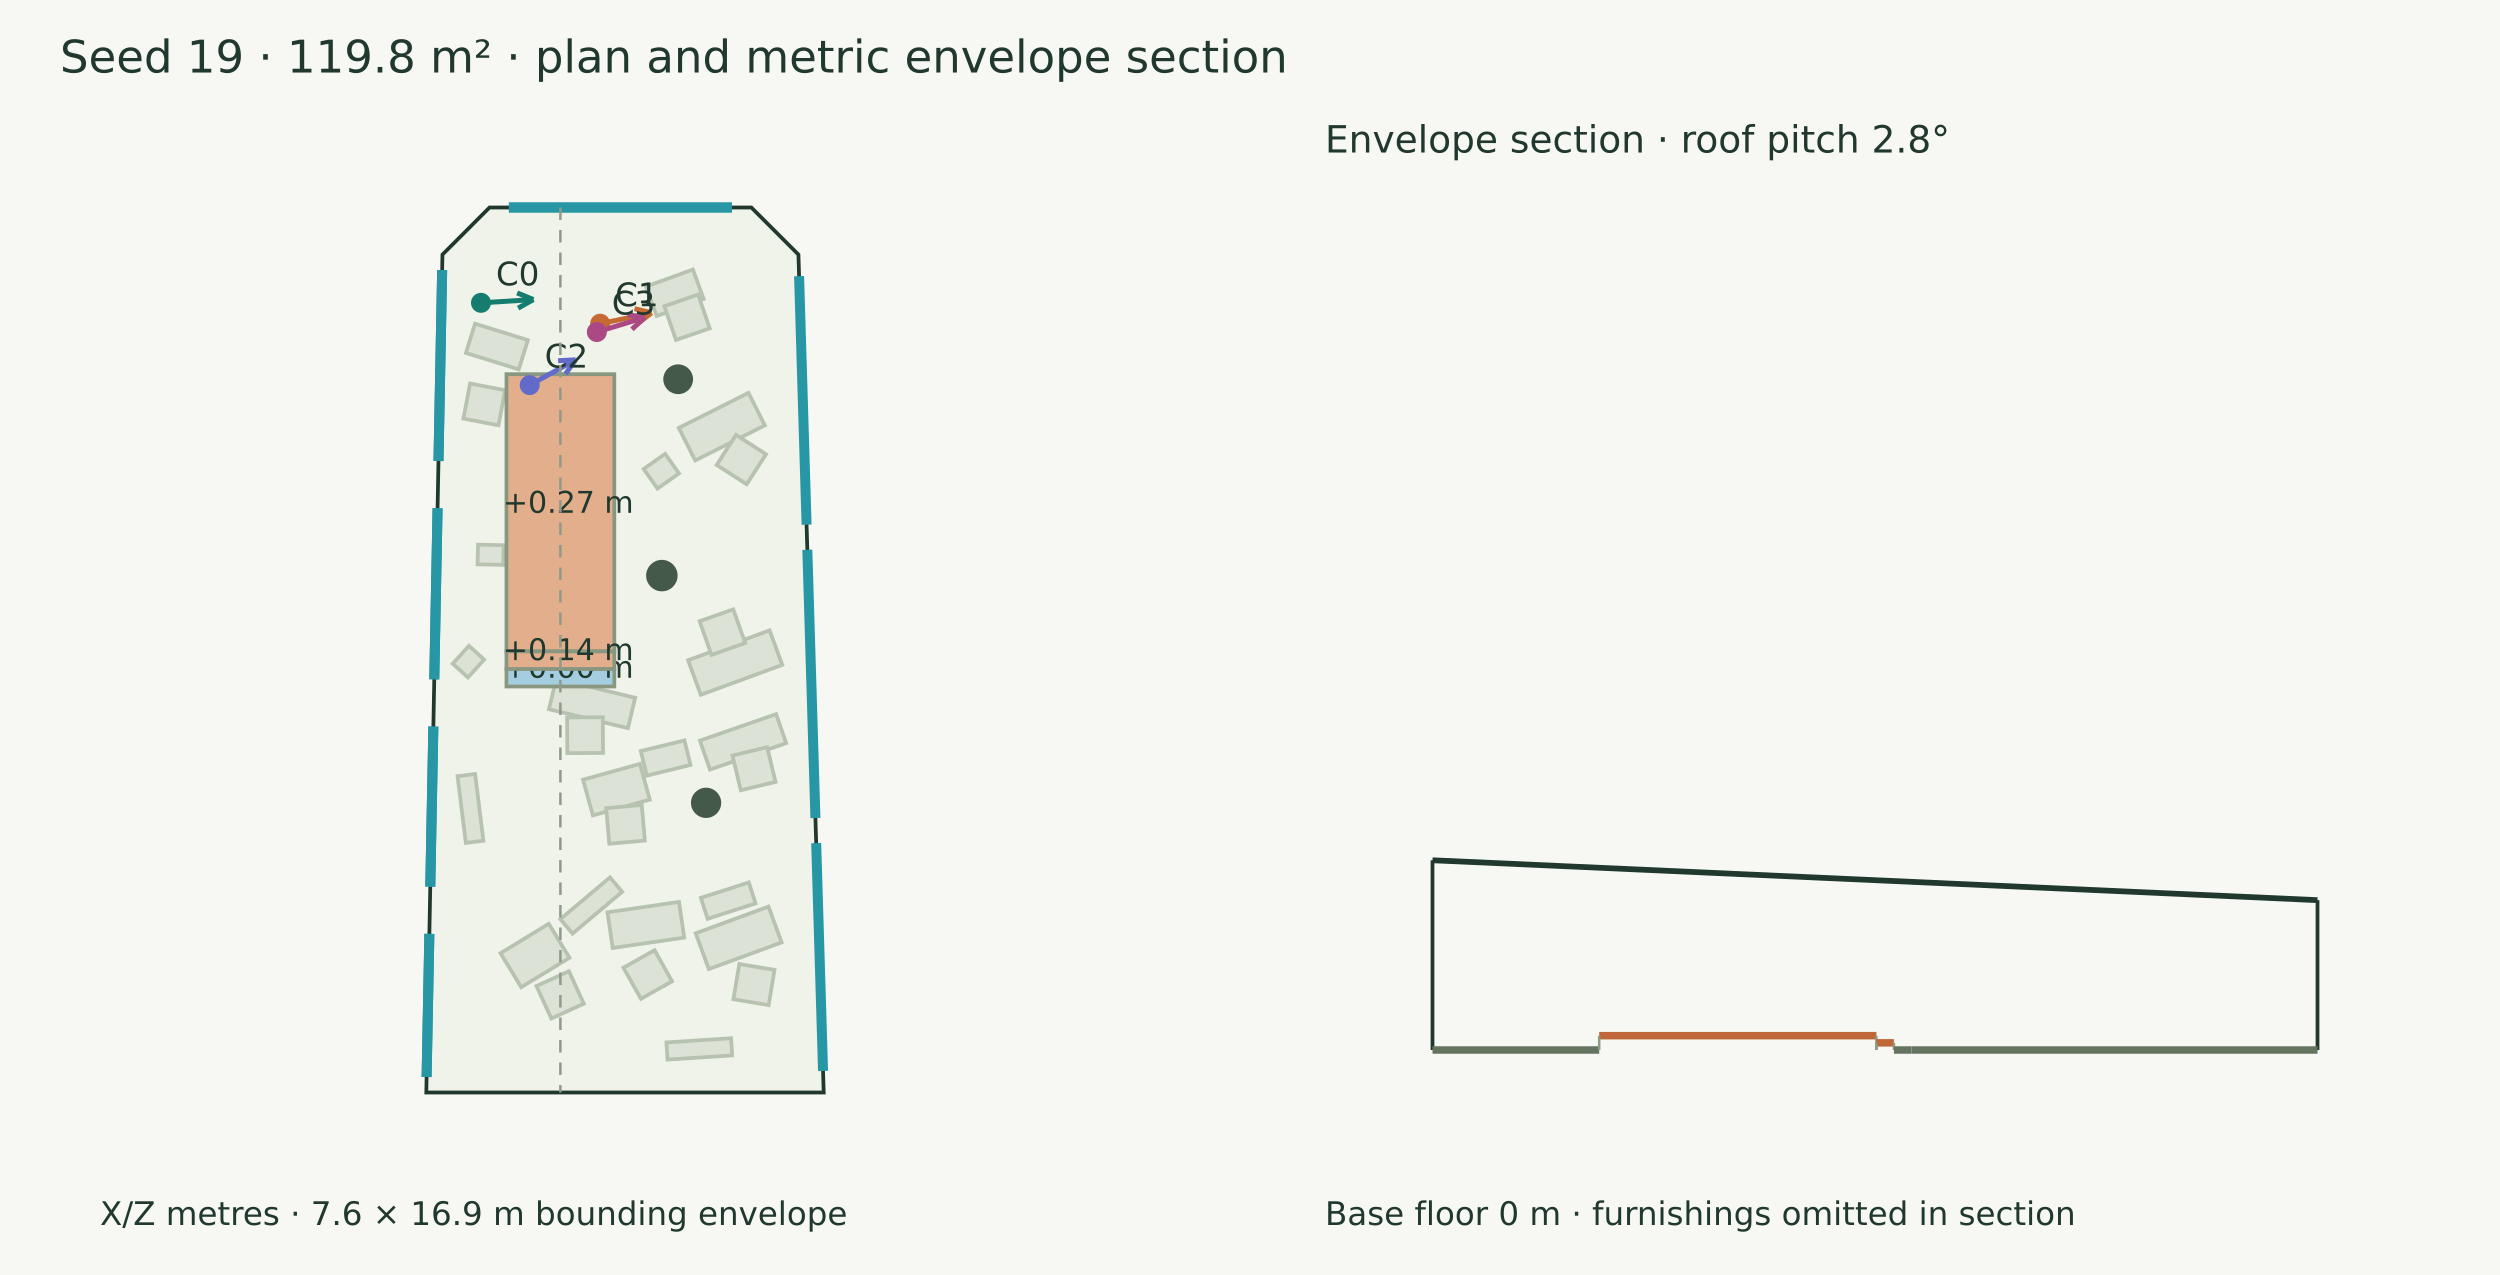
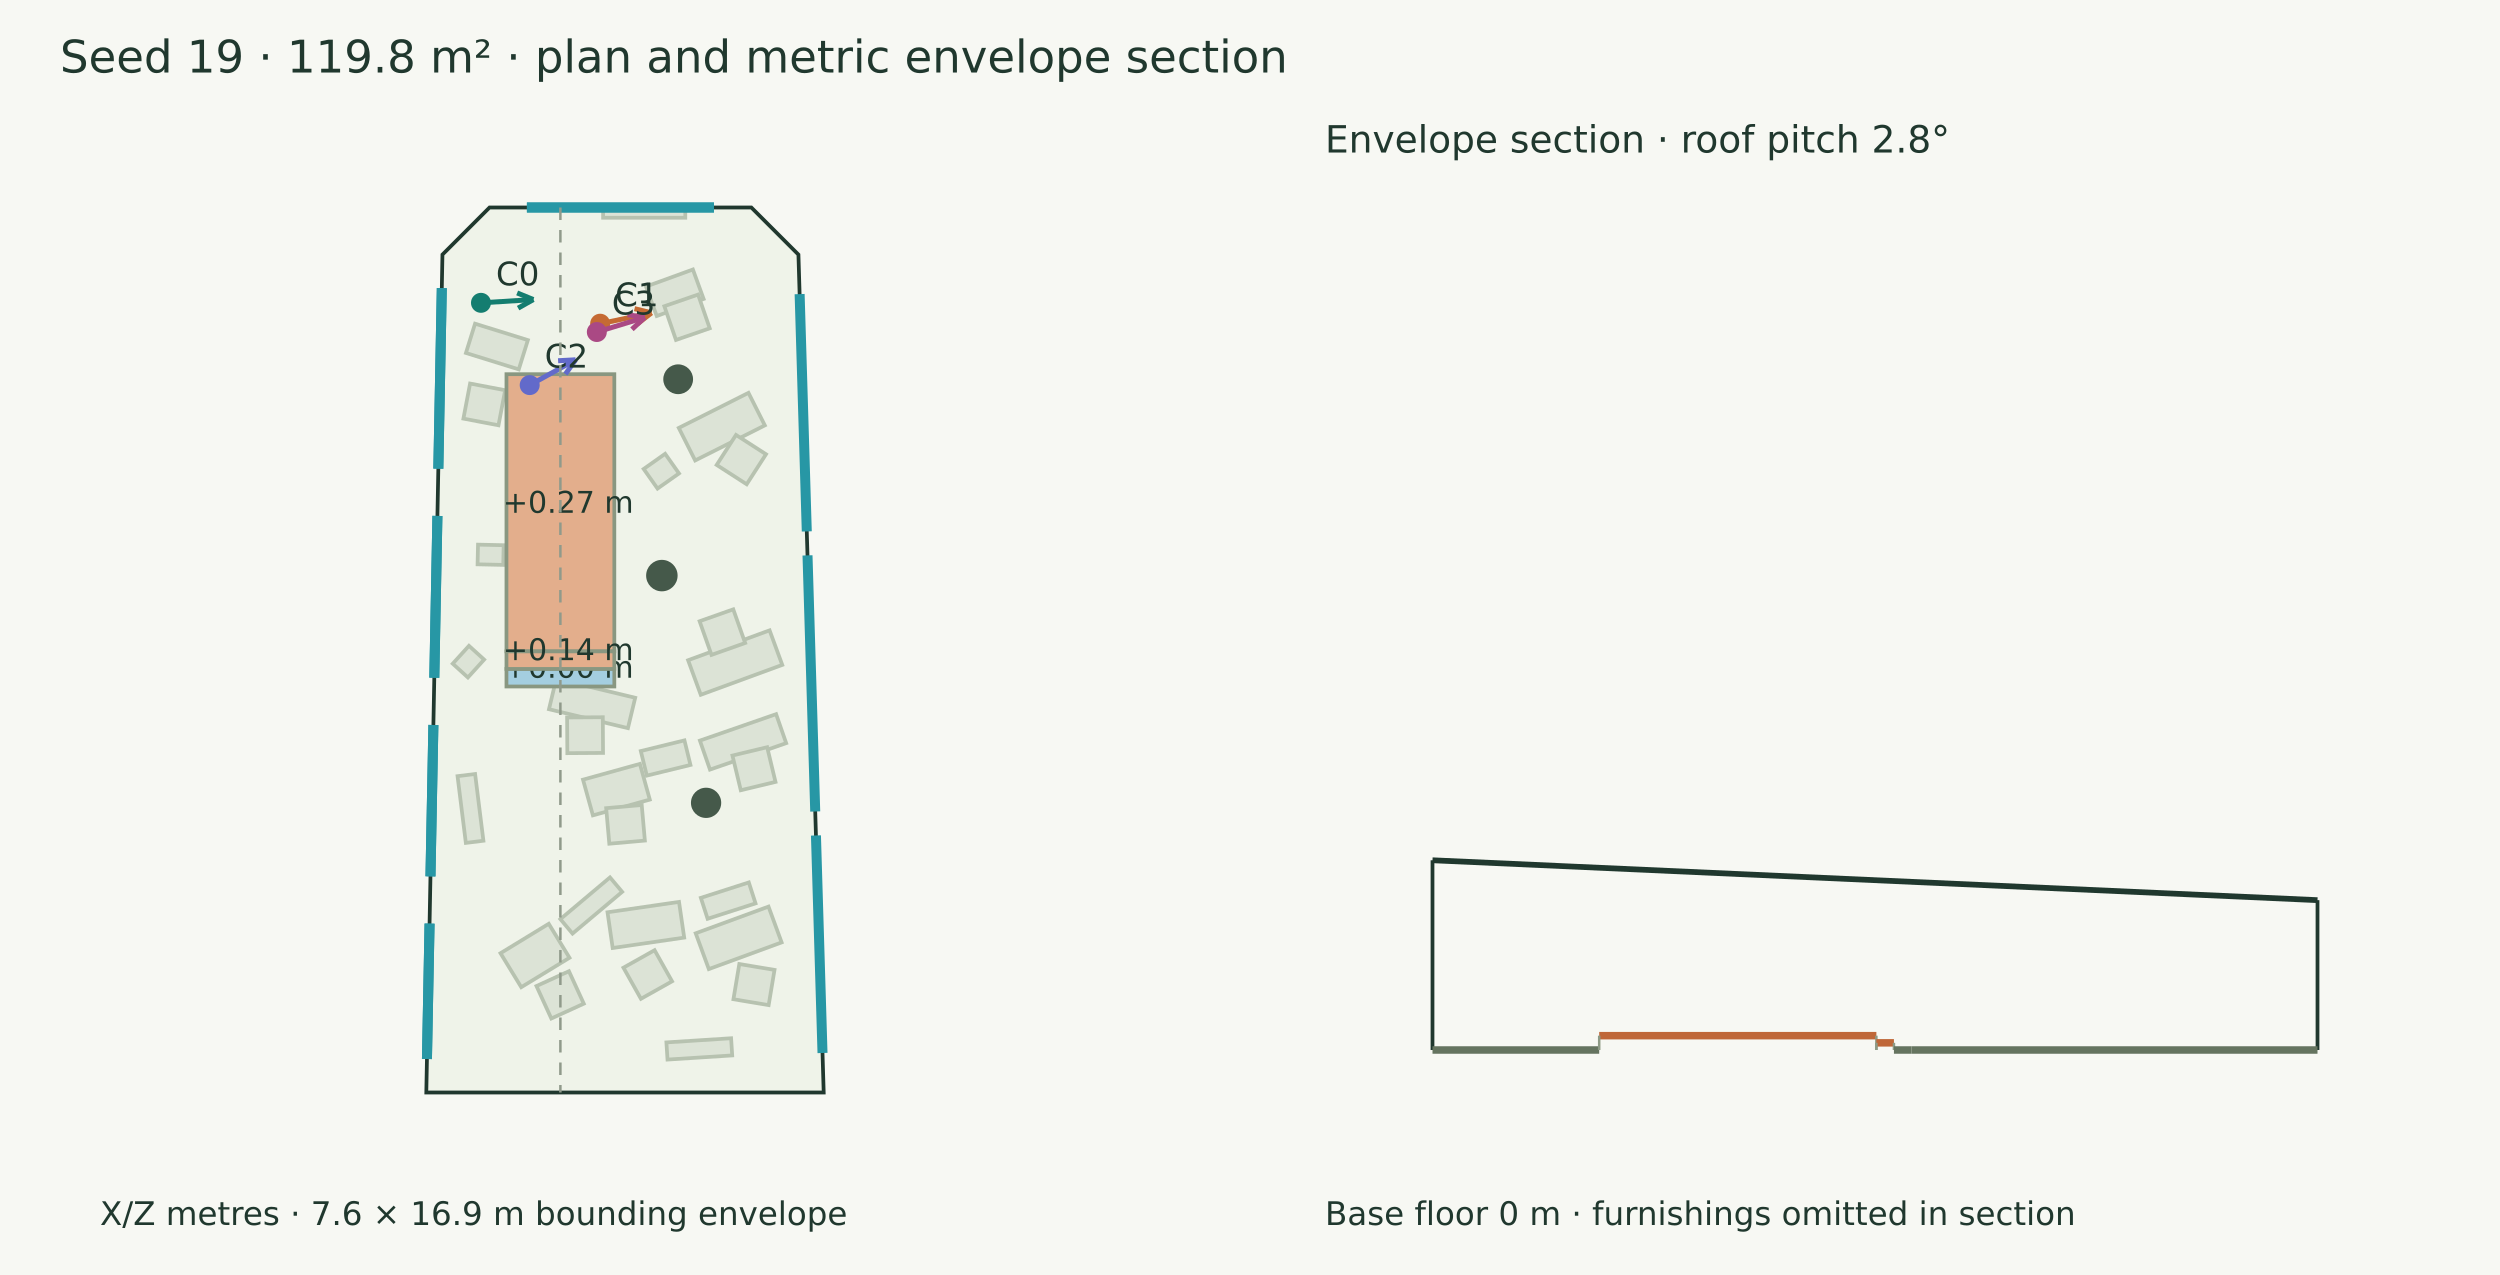
<svg xmlns="http://www.w3.org/2000/svg" width="1000" height="510" viewBox="0 0 1000 510">
  <rect width="100%" height="100%" fill="#f7f8f3" />
  <g font-family="DejaVu Sans" fill="#20382e">
    <text x="24.000" y="29.000" font-size="18">Seed 19 · 119.8 m² · plan and metric envelope section</text>
    <polygon points="195.819,82.999 300.535,82.999 319.372,101.837 329.480,437.001 170.520,437.001 176.982,101.837" fill="#eff3e9" stroke="#20382e" stroke-width="1.5" />
    <polygon points="312.904,265.960 280.310,277.914 275.238,264.083 307.832,252.129" fill="#dce3d6" stroke="#b7c2b0" stroke-width="1.5" />
    <polygon points="298.061,257.193 284.599,261.954 279.839,248.491 293.301,243.731" fill="#dce3d6" stroke="#b7c2b0" stroke-width="1.5" />
    <polygon points="278.280,373.315 307.397,362.636 312.648,376.956 283.532,387.635" fill="#dce3d6" stroke="#b7c2b0" stroke-width="1.5" />
    <polygon points="295.724,385.611 309.808,387.959 307.460,402.044 293.375,399.696" fill="#dce3d6" stroke="#b7c2b0" stroke-width="1.5" />
    <polygon points="190.022,129.472 211.150,136.047 207.505,147.760 186.377,141.186" fill="#dce3d6" stroke="#b7c2b0" stroke-width="1.5" />
    <polygon points="188.038,153.415 202.065,156.090 199.389,170.116 185.363,167.441" fill="#dce3d6" stroke="#b7c2b0" stroke-width="1.5" />
    <polygon points="222.500,271.544 254.079,279.111 251.168,291.259 219.589,283.692" fill="#dce3d6" stroke="#b7c2b0" stroke-width="1.5" />
    <polygon points="226.839,286.986 241.118,286.890 241.214,301.169 226.935,301.265" fill="#dce3d6" stroke="#b7c2b0" stroke-width="1.5" />
    <polygon points="233.204,311.864 255.959,305.556 259.917,319.835 237.162,326.143" fill="#dce3d6" stroke="#b7c2b0" stroke-width="1.5" />
    <polygon points="242.465,323.264 256.688,322.004 257.948,336.227 243.725,337.487" fill="#dce3d6" stroke="#b7c2b0" stroke-width="1.5" />
    <polygon points="200.206,381.286 219.495,369.514 227.789,383.106 208.501,394.877" fill="#dce3d6" stroke="#b7c2b0" stroke-width="1.5" />
    <polygon points="214.589,394.416 227.575,388.479 233.513,401.465 220.527,407.402" fill="#dce3d6" stroke="#b7c2b0" stroke-width="1.5" />
    <polygon points="279.964,296.241 310.442,285.654 314.471,297.253 283.992,307.839" fill="#dce3d6" stroke="#b7c2b0" stroke-width="1.5" />
    <polygon points="292.978,302.213 306.862,298.877 310.198,312.761 296.314,316.097" fill="#dce3d6" stroke="#b7c2b0" stroke-width="1.5" />
    <polygon points="243.003,364.911 271.607,360.758 273.681,375.040 245.076,379.193" fill="#dce3d6" stroke="#b7c2b0" stroke-width="1.5" />
    <polygon points="249.379,387.068 261.829,380.077 268.821,392.527 256.371,399.519" fill="#dce3d6" stroke="#b7c2b0" stroke-width="1.5" />
    <polygon points="271.516,171.169 299.384,157.136 305.936,170.148 278.068,184.181" fill="#dce3d6" stroke="#b7c2b0" stroke-width="1.5" />
    <polygon points="286.666,185.979 294.395,173.973 306.401,181.701 298.672,193.708" fill="#dce3d6" stroke="#b7c2b0" stroke-width="1.5" />
    <polygon points="258.399,114.622 277.156,107.793 281.447,119.578 262.690,126.408" fill="#dce3d6" stroke="#b7c2b0" stroke-width="1.5" />
    <polygon points="265.735,122.481 279.233,117.824 283.890,131.322 270.392,135.980" fill="#dce3d6" stroke="#b7c2b0" stroke-width="1.5" />
    <polygon points="209.810,211.430 236.670,210.629 237.113,225.492 210.253,226.292" fill="#dce3d6" stroke="#b7c2b0" stroke-width="1.5" />
    <polygon points="220.594,227.876 233.111,234.747 226.240,247.264 213.723,240.393" fill="#dce3d6" stroke="#b7c2b0" stroke-width="1.5" />
    <polygon points="190.040,309.595 193.367,336.290 186.340,337.166 183.014,310.471" fill="#dce3d6" stroke="#b7c2b0" stroke-width="1.5" />
    <polygon points="292.883,422.167 267.003,423.830 266.562,416.961 292.441,415.298" fill="#dce3d6" stroke="#b7c2b0" stroke-width="1.5" />
    <polygon points="193.652,263.841 187.159,270.988 181.091,265.475 187.585,258.328" fill="#dce3d6" stroke="#b7c2b0" stroke-width="1.5" />
    <polygon points="224.150,367.657 243.997,350.961 248.860,356.741 229.013,373.437" fill="#dce3d6" stroke="#b7c2b0" stroke-width="1.5" />
    <polygon points="256.322,300.418 273.779,296.149 276.183,305.976 258.726,310.246" fill="#dce3d6" stroke="#b7c2b0" stroke-width="1.5" />
    <polygon points="257.470,187.584 266.056,181.520 271.597,189.367 263.011,195.430" fill="#dce3d6" stroke="#b7c2b0" stroke-width="1.5" />
    <polygon points="191.205,217.854 201.468,218.083 201.291,225.960 191.029,225.730" fill="#dce3d6" stroke="#b7c2b0" stroke-width="1.5" />
    <polygon points="280.347,359.135 299.520,352.970 302.213,361.343 283.040,367.508" fill="#dce3d6" stroke="#b7c2b0" stroke-width="1.5" />
+     <polygon points="241.237,83.501 274.109,83.501 274.109,87.096 241.237,87.096" fill="#dce3d6" stroke="#b7c2b0" stroke-width="1.5" />
    <polygon points="202.585,149.678 245.729,149.678 245.729,260.551 202.585,260.551" fill="#e3ae8c" stroke="#899781" stroke-width="1.5" />
    <text x="201.157" y="205.114" font-size="12">+0.27 m</text>
    <polygon points="202.585,267.573 245.729,267.573 245.729,274.595 202.585,274.595" fill="#a4cee0" stroke="#899781" stroke-width="1.5" />
    <text x="201.157" y="271.084" font-size="12">+0.00 m</text>
    <polygon points="202.585,260.551 245.729,260.551 245.729,267.573 202.585,267.573" fill="#e3ae8c" stroke="#899781" stroke-width="1.5" />
    <text x="201.157" y="264.062" font-size="12">+0.14 m</text>
    <circle cx="271.266" cy="151.702" r="5.954" fill="#45594a" />
    <circle cx="282.432" cy="321.134" r="6.05" fill="#45594a" />
    <circle cx="264.747" cy="230.239" r="6.295" fill="#45594a" />
-     <path d="M203.566,82.999 L292.788,82.999" stroke="#2797a5" stroke-width="4" fill="none" />
-     <path d="M203.566,82.999 L292.788,82.999" stroke="#2797a5" stroke-width="4" fill="none" />
-     <path d="M319.632,110.449 L322.630,209.873" stroke="#2797a5" stroke-width="4" fill="none" />
-     <path d="M322.933,219.913 L326.169,327.212" stroke="#2797a5" stroke-width="4" fill="none" />
-     <path d="M326.472,337.252 L329.220,428.388" stroke="#2797a5" stroke-width="4" fill="none" />
-     <path d="M170.640,430.800 L171.744,373.539" stroke="#2797a5" stroke-width="4" fill="none" />
-     <path d="M170.640,430.800 L171.744,373.539" stroke="#2797a5" stroke-width="4" fill="none" />
-     <path d="M172.108,354.644 L173.342,290.627" stroke="#2797a5" stroke-width="4" fill="none" />
-     <path d="M172.108,354.644 L173.342,290.627" stroke="#2797a5" stroke-width="4" fill="none" />
-     <path d="M173.706,271.732 L175.026,203.301" stroke="#2797a5" stroke-width="4" fill="none" />
-     <path d="M173.706,271.732 L175.026,203.301" stroke="#2797a5" stroke-width="4" fill="none" />
-     <path d="M175.390,184.406 L176.862,108.038" stroke="#2797a5" stroke-width="4" fill="none" />
-     <path d="M175.390,184.406 L176.862,108.038" stroke="#2797a5" stroke-width="4" fill="none" />
+     <path d="M210.761,82.999 L285.593,82.999" stroke="#2797a5" stroke-width="4" fill="none" />
+     <path d="M210.761,82.999 L285.593,82.999" stroke="#2797a5" stroke-width="4" fill="none" />
+     <path d="M319.849,117.640 L322.712,212.567" stroke="#2797a5" stroke-width="4" fill="none" />
+     <path d="M323.001,222.153 L326.090,324.598" stroke="#2797a5" stroke-width="4" fill="none" />
+     <path d="M326.379,334.183 L329.003,421.197" stroke="#2797a5" stroke-width="4" fill="none" />
+     <path d="M170.779,423.606 L171.823,369.442" stroke="#2797a5" stroke-width="4" fill="none" />
+     <path d="M170.779,423.606 L171.823,369.442" stroke="#2797a5" stroke-width="4" fill="none" />
+     <path d="M172.187,350.547 L173.354,289.991" stroke="#2797a5" stroke-width="4" fill="none" />
+     <path d="M172.187,350.547 L173.354,289.991" stroke="#2797a5" stroke-width="4" fill="none" />
+     <path d="M173.719,271.096 L174.966,206.365" stroke="#2797a5" stroke-width="4" fill="none" />
+     <path d="M173.719,271.096 L174.966,206.365" stroke="#2797a5" stroke-width="4" fill="none" />
+     <path d="M175.331,187.470 L176.723,115.231" stroke="#2797a5" stroke-width="4" fill="none" />
+     <path d="M175.331,187.470 L176.723,115.231" stroke="#2797a5" stroke-width="4" fill="none" />
    <path d="M192.389,121.131 L213.342,119.820" stroke="#147d70" stroke-width="2" fill="none" />
    <path d="M213.342,119.820 L207.242,123.253" stroke="#147d70" stroke-width="2" fill="none" />
    <path d="M213.342,119.820 L206.861,117.175" stroke="#147d70" stroke-width="2" fill="none" />
    <circle cx="192.389" cy="121.131" r="4" fill="#147d70" />
    <text x="198.389" y="114.131" font-size="13">C0</text>
    <path d="M240.063,129.483 L260.608,125.153" stroke="#c56a33" stroke-width="2" fill="none" />
    <path d="M260.608,125.153 L255.068,129.433" stroke="#c56a33" stroke-width="2" fill="none" />
    <path d="M260.608,125.153 L253.812,123.474" stroke="#c56a33" stroke-width="2" fill="none" />
    <circle cx="240.063" cy="129.483" r="4" fill="#c56a33" />
    <text x="246.063" y="122.483" font-size="13">C1</text>
    <path d="M211.879,154.037 L230.227,143.921" stroke="#626aca" stroke-width="2" fill="none" />
    <path d="M230.227,143.921 L226.177,149.631" stroke="#626aca" stroke-width="2" fill="none" />
    <path d="M230.227,143.921 L223.237,144.298" stroke="#626aca" stroke-width="2" fill="none" />
    <circle cx="211.879" cy="154.037" r="4" fill="#626aca" />
    <text x="217.879" y="147.037" font-size="13">C2</text>
    <path d="M238.732,132.808 L257.922,126.975" stroke="#aa4984" stroke-width="2" fill="none" />
    <path d="M257.922,126.975 L252.777,131.722" stroke="#aa4984" stroke-width="2" fill="none" />
    <path d="M257.922,126.975 L251.006,125.895" stroke="#aa4984" stroke-width="2" fill="none" />
    <circle cx="238.732" cy="132.808" r="4" fill="#aa4984" />
    <text x="244.732" y="125.808" font-size="13">C3</text>
    <text x="40.000" y="490.000" font-size="13">X/Z metres · 7.6 × 16.9 m bounding envelope</text>
    <path d="M224.157,82.999 L224.157,437.001" stroke="#909a8b" stroke-width="1" stroke-dasharray="5 4" fill="none" />
    <path d="M572.999,344.107 L927.001,360.063" stroke="#20382e" stroke-width="2.3" fill="none" />
    <path d="M572.999,420.000 L572.999,344.107" stroke="#20382e" stroke-width="1.5" fill="none" />
    <path d="M927.001,420.000 L927.001,360.063" stroke="#20382e" stroke-width="1.5" fill="none" />
    <path d="M572.999,420.000 L639.678,420.000" stroke="#65745f" stroke-width="3" fill="none" />
    <path d="M572.999,420.000 L572.999,420.000" stroke="#8d9a85" stroke-width="1" fill="none" />
    <path d="M639.678,420.000 L639.678,420.000" stroke="#8d9a85" stroke-width="1" fill="none" />
    <path d="M639.678,414.269 L750.551,414.269" stroke="#bf6738" stroke-width="3" fill="none" />
    <path d="M639.678,420.000 L639.678,414.269" stroke="#8d9a85" stroke-width="1" fill="none" />
    <path d="M750.551,420.000 L750.551,414.269" stroke="#8d9a85" stroke-width="1" fill="none" />
    <path d="M750.551,417.134 L757.573,417.134" stroke="#bf6738" stroke-width="3" fill="none" />
    <path d="M750.551,420.000 L750.551,417.134" stroke="#8d9a85" stroke-width="1" fill="none" />
    <path d="M757.573,420.000 L757.573,417.134" stroke="#8d9a85" stroke-width="1" fill="none" />
    <path d="M757.573,420.000 L764.595,420.000" stroke="#65745f" stroke-width="3" fill="none" />
    <path d="M757.573,420.000 L757.573,420.000" stroke="#8d9a85" stroke-width="1" fill="none" />
    <path d="M764.595,420.000 L764.595,420.000" stroke="#8d9a85" stroke-width="1" fill="none" />
    <path d="M764.595,420.000 L927.001,420.000" stroke="#65745f" stroke-width="3" fill="none" />
    <path d="M764.595,420.000 L764.595,420.000" stroke="#8d9a85" stroke-width="1" fill="none" />
    <path d="M927.001,420.000 L927.001,420.000" stroke="#8d9a85" stroke-width="1" fill="none" />
    <text x="530.000" y="61.000" font-size="15">Envelope section · roof pitch 2.8°</text>
    <text x="530.000" y="490.000" font-size="13">Base floor 0 m · furnishings omitted in section</text>
  </g>
</svg>
